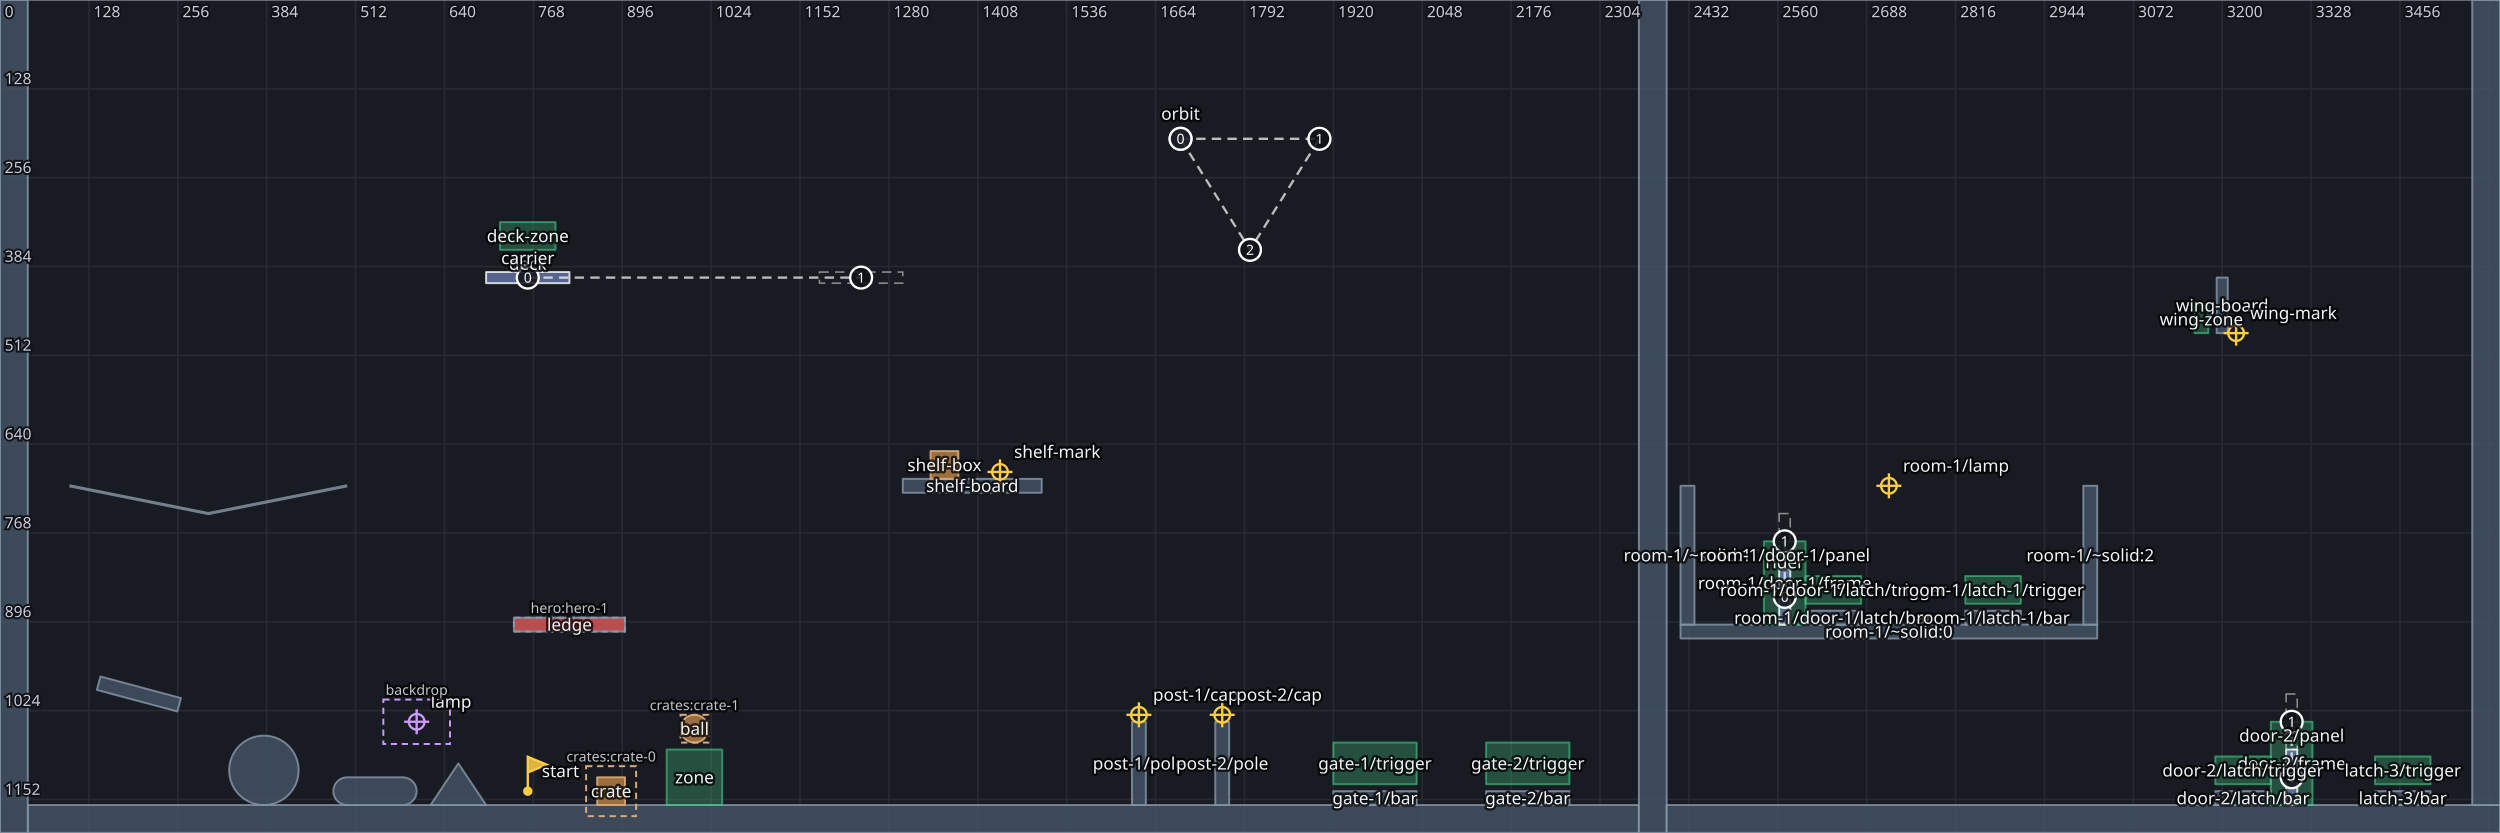
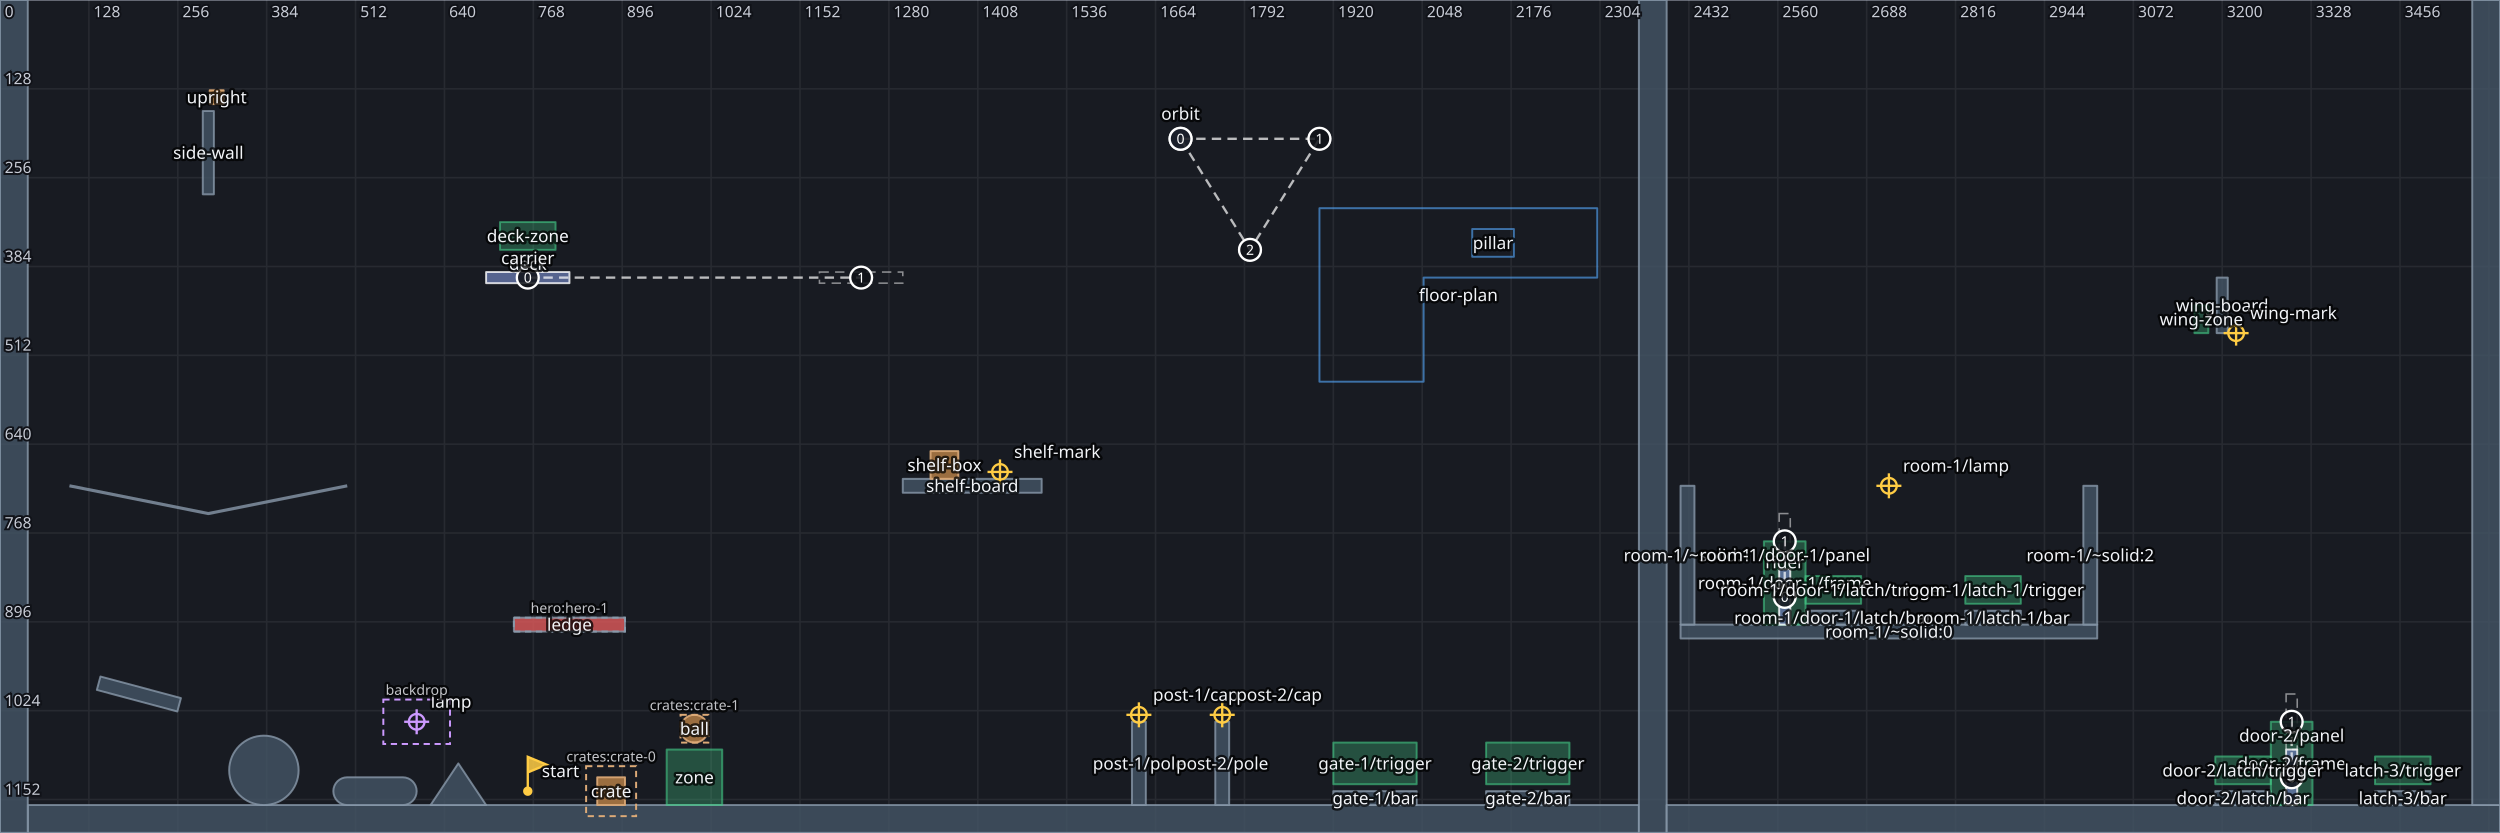
<svg xmlns="http://www.w3.org/2000/svg" width="1600" height="533" viewBox="0 0 3600 1200" preserveAspectRatio="none" font-family="Rubik, sans-serif" data-scene="kitchen-sink" data-scale="0.4444">
  <rect x="0" y="0" width="3600" height="1200" fill="#101218" />
  <rect id="bounds" x="0" y="0" width="3600" height="1200" fill="#181b22" stroke="#4a5060" stroke-width="2.25" />
  <g id="grid" fill="none" stroke-width="2.25">
    <path d="M128 0V1200M256 0V1200M384 0V1200M512 0V1200M640 0V1200M768 0V1200M896 0V1200M1024 0V1200M1152 0V1200M1280 0V1200M1408 0V1200M1536 0V1200M1664 0V1200M1792 0V1200M1920 0V1200M2048 0V1200M2176 0V1200M2304 0V1200M2432 0V1200M2560 0V1200M2688 0V1200M2816 0V1200M2944 0V1200M3072 0V1200M3200 0V1200M3328 0V1200M3456 0V1200M3584 0V1200M0 128H3600M0 256H3600M0 384H3600M0 512H3600M0 640H3600M0 768H3600M0 896H3600M0 1024H3600M0 1152H3600" stroke="#ffffff" stroke-opacity="0.07" />
    <path d="M0 0V1200M0 0H3600" stroke="#ffffff" stroke-opacity="0.25" />
  </g>
  <g id="entities">
    <path data-ref="~solid:0" data-type="solid" d="M40 1160L2360 1160L2360 1200L40 1200Z" fill="#445566" fill-opacity="0.8" stroke="#8899aa" stroke-opacity="0.8" stroke-width="2.81" stroke-linejoin="round" />
    <path data-ref="~solid:1" data-type="solid" d="M0 0L40 0L40 1200L0 1200Z" fill="#445566" fill-opacity="0.8" stroke="#8899aa" stroke-opacity="0.8" stroke-width="2.81" stroke-linejoin="round" />
    <path data-ref="~solid:2" data-type="solid" d="M2360 0L2400 0L2400 1200L2360 1200Z" fill="#445566" fill-opacity="0.8" stroke="#8899aa" stroke-opacity="0.8" stroke-width="2.81" stroke-linejoin="round" />
    <path data-ref="~solid:3" data-type="solid" d="M144.63 974.81L260.54 1005.87L255.37 1025.19L139.46 994.13Z" fill="#445566" fill-opacity="0.8" stroke="#8899aa" stroke-opacity="0.8" stroke-width="2.81" stroke-linejoin="round" />
    <path data-ref="~solid:4" data-type="solid" d="M430 1110A50 50 0 0 1 380 1160A50 50 0 0 1 330 1110A50 50 0 0 1 380 1060A50 50 0 0 1 430 1110Z" fill="#445566" fill-opacity="0.8" stroke="#8899aa" stroke-opacity="0.8" stroke-width="2.81" stroke-linejoin="round" />
    <path data-ref="~solid:5" data-type="solid" d="M580 1160L500 1160A20 20 0 0 1 480 1140A20 20 0 0 1 500 1120L580 1120A20 20 0 0 1 600 1140A20 20 0 0 1 580 1160Z" fill="#445566" fill-opacity="0.8" stroke="#8899aa" stroke-opacity="0.8" stroke-width="2.81" stroke-linejoin="round" />
    <path data-ref="~solid:6" data-type="solid" d="M620 1160L700 1160L660 1100Z" fill="#445566" fill-opacity="0.8" stroke="#8899aa" stroke-opacity="0.8" stroke-width="2.81" stroke-linejoin="round" />
    <path data-ref="~solid:7" data-type="solid" d="M100 700L300 740L500 700" fill="none" stroke="#8899aa" stroke-opacity="0.8" stroke-width="4.5" stroke-linejoin="round" />
    <path data-ref="~solid:8" data-type="solid" d="M2400 1160L3600 1160L3600 1200L2400 1200Z" fill="#445566" fill-opacity="0.8" stroke="#8899aa" stroke-opacity="0.8" stroke-width="2.81" stroke-linejoin="round" />
    <path data-ref="~solid:9" data-type="solid" d="M3560 0L3600 0L3600 1160L3560 1160Z" fill="#445566" fill-opacity="0.8" stroke="#8899aa" stroke-opacity="0.8" stroke-width="2.81" stroke-linejoin="round" />
    <path data-ref="ledge" data-type="solid" d="M740 890L900 890L900 910L740 910Z" fill="#e05a5a" fill-opacity="0.8" stroke="#8899aa" stroke-opacity="0.8" stroke-width="2.81" stroke-linejoin="round" />
    <path data-ref="deck" data-type="solid" d="M740 368L780 368L780 392L740 392Z" fill="#445566" fill-opacity="0.8" stroke="#8899aa" stroke-opacity="0.8" stroke-width="2.81" stroke-linejoin="round" />
    <path data-ref="shelf-board" data-type="solid" d="M1300 690L1500 690L1500 710L1300 710Z" fill="#445566" fill-opacity="0.8" stroke="#8899aa" stroke-opacity="0.8" stroke-width="2.81" stroke-linejoin="round" />
    <path data-ref="wing-board" data-type="solid" d="M3192 480L3192 400L3208 400L3208 480Z" fill="#445566" fill-opacity="0.8" stroke="#8899aa" stroke-opacity="0.8" stroke-width="2.81" stroke-linejoin="round" />
+     <path data-ref="side-wall" data-type="solid" d="M292 160L308 160L308 280L292 280Z" fill="#445566" fill-opacity="0.8" stroke="#8899aa" stroke-opacity="0.8" stroke-width="2.81" stroke-linejoin="round" />
    <path data-ref="post-1/pole" data-type="solid" d="M1630 1040L1650 1040L1650 1160L1630 1160Z" fill="#445566" fill-opacity="0.8" stroke="#8899aa" stroke-opacity="0.8" stroke-width="2.81" stroke-linejoin="round" />
    <path data-ref="post-2/pole" data-type="solid" d="M1750 1040L1770 1040L1770 1160L1750 1160Z" fill="#445566" fill-opacity="0.8" stroke="#8899aa" stroke-opacity="0.8" stroke-width="2.81" stroke-linejoin="round" />
    <path data-ref="gate-1/bar" data-type="solid" d="M1920 1140L2040 1140L2040 1160L1920 1160Z" fill="#445566" fill-opacity="0.8" stroke="#8899aa" stroke-opacity="0.8" stroke-width="2.81" stroke-linejoin="round" />
    <path data-ref="gate-2/bar" data-type="solid" d="M2140 1140L2260 1140L2260 1160L2140 1160Z" fill="#445566" fill-opacity="0.8" stroke="#8899aa" stroke-opacity="0.8" stroke-width="2.81" stroke-linejoin="round" />
    <path data-ref="room-1/~solid:0" data-type="solid" d="M2420 900L3020 900L3020 920L2420 920Z" fill="#445566" fill-opacity="0.8" stroke="#8899aa" stroke-opacity="0.8" stroke-width="2.81" stroke-linejoin="round" />
    <path data-ref="room-1/~solid:1" data-type="solid" d="M2420 700L2440 700L2440 900L2420 900Z" fill="#445566" fill-opacity="0.8" stroke="#8899aa" stroke-opacity="0.8" stroke-width="2.81" stroke-linejoin="round" />
    <path data-ref="room-1/~solid:2" data-type="solid" d="M3000 700L3020 700L3020 900L3000 900Z" fill="#445566" fill-opacity="0.8" stroke="#8899aa" stroke-opacity="0.8" stroke-width="2.81" stroke-linejoin="round" />
    <path data-ref="room-1/door-1/latch/bar" data-type="solid" d="M2600 880L2680 880L2680 900L2600 900Z" fill="#445566" fill-opacity="0.8" stroke="#8899aa" stroke-opacity="0.8" stroke-width="2.81" stroke-linejoin="round" />
    <path data-ref="room-1/latch-1/bar" data-type="solid" d="M2830 880L2910 880L2910 900L2830 900Z" fill="#445566" fill-opacity="0.8" stroke="#8899aa" stroke-opacity="0.8" stroke-width="2.81" stroke-linejoin="round" />
    <path data-ref="door-2/latch/bar" data-type="solid" d="M3190 1140L3270 1140L3270 1160L3190 1160Z" fill="#445566" fill-opacity="0.8" stroke="#8899aa" stroke-opacity="0.8" stroke-width="2.81" stroke-linejoin="round" />
    <path data-ref="latch-3/bar" data-type="solid" d="M3420 1140L3500 1140L3500 1160L3420 1160Z" fill="#445566" fill-opacity="0.8" stroke="#8899aa" stroke-opacity="0.8" stroke-width="2.81" stroke-linejoin="round" />
    <path data-ref="zone" data-type="sensor" d="M960 1080L1040 1080L1040 1160L960 1160Z" fill="#44cc88" fill-opacity="0.3" stroke="#44cc88" stroke-opacity="0.6" stroke-width="2.81" stroke-linejoin="round" />
    <path data-ref="deck-zone" data-type="sensor" d="M720 320L800 320L800 360L720 360Z" fill="#44cc88" fill-opacity="0.3" stroke="#44cc88" stroke-opacity="0.6" stroke-width="2.81" stroke-linejoin="round" />
    <path data-ref="wing-zone" data-type="sensor" d="M3160 480L3160 440L3180 440L3180 480Z" fill="#44cc88" fill-opacity="0.3" stroke="#44cc88" stroke-opacity="0.6" stroke-width="2.81" stroke-linejoin="round" />
    <path data-ref="rider" data-type="sensor" d="M2558 800L2582 800L2582 820L2558 820Z" fill="#44cc88" fill-opacity="0.3" stroke="#44cc88" stroke-opacity="0.6" stroke-width="2.81" stroke-linejoin="round" />
    <path data-ref="gate-1/trigger" data-type="sensor" d="M1920 1070L2040 1070L2040 1130L1920 1130Z" fill="#44cc88" fill-opacity="0.3" stroke="#44cc88" stroke-opacity="0.6" stroke-width="2.81" stroke-linejoin="round" />
    <path data-ref="gate-2/trigger" data-type="sensor" d="M2140 1070L2260 1070L2260 1130L2140 1130Z" fill="#44cc88" fill-opacity="0.3" stroke="#44cc88" stroke-opacity="0.6" stroke-width="2.81" stroke-linejoin="round" />
    <path data-ref="room-1/door-1/frame" data-type="sensor" d="M2540 780L2600 780L2600 900L2540 900Z" fill="#44cc88" fill-opacity="0.3" stroke="#44cc88" stroke-opacity="0.6" stroke-width="2.81" stroke-linejoin="round" />
    <path data-ref="room-1/door-1/latch/trigger" data-type="sensor" d="M2600 830L2680 830L2680 870L2600 870Z" fill="#44cc88" fill-opacity="0.3" stroke="#44cc88" stroke-opacity="0.6" stroke-width="2.81" stroke-linejoin="round" />
    <path data-ref="room-1/latch-1/trigger" data-type="sensor" d="M2830 830L2910 830L2910 870L2830 870Z" fill="#44cc88" fill-opacity="0.3" stroke="#44cc88" stroke-opacity="0.6" stroke-width="2.81" stroke-linejoin="round" />
    <path data-ref="door-2/frame" data-type="sensor" d="M3270 1040L3330 1040L3330 1160L3270 1160Z" fill="#44cc88" fill-opacity="0.3" stroke="#44cc88" stroke-opacity="0.6" stroke-width="2.81" stroke-linejoin="round" />
    <path data-ref="door-2/latch/trigger" data-type="sensor" d="M3190 1090L3270 1090L3270 1130L3190 1130Z" fill="#44cc88" fill-opacity="0.3" stroke="#44cc88" stroke-opacity="0.6" stroke-width="2.81" stroke-linejoin="round" />
    <path data-ref="latch-3/trigger" data-type="sensor" d="M3420 1090L3500 1090L3500 1130L3420 1130Z" fill="#44cc88" fill-opacity="0.3" stroke="#44cc88" stroke-opacity="0.6" stroke-width="2.81" stroke-linejoin="round" />
    <path data-ref="crate" data-type="prop" d="M860 1120L900 1120L900 1160L860 1160Z" fill="#aa7744" fill-opacity="0.9" stroke="#ddaa77" stroke-opacity="0.9" stroke-width="2.81" stroke-linejoin="round" />
    <path data-ref="ball" data-type="prop" d="M1020 1050A20 20 0 0 1 1000 1070A20 20 0 0 1 980 1050A20 20 0 0 1 1000 1030A20 20 0 0 1 1020 1050Z" fill="#aa7744" fill-opacity="0.9" stroke="#ddaa77" stroke-opacity="0.9" stroke-width="2.81" stroke-linejoin="round" />
    <path data-ref="shelf-box" data-type="prop" d="M1340 650L1380 650L1380 690L1340 690Z" fill="#aa7744" fill-opacity="0.9" stroke="#ddaa77" stroke-opacity="0.9" stroke-width="2.81" stroke-linejoin="round" />
+     <path data-ref="upright" data-type="prop" d="M302 130L322 130L322 150L302 150Z" fill="#aa7744" fill-opacity="0.9" stroke="#ddaa77" stroke-opacity="0.9" stroke-width="2.81" stroke-linejoin="round" />
    <path data-ref="carrier" data-type="follower" d="M700 392L820 392L820 408L700 408Z" fill="#6677aa" fill-opacity="0.8" stroke="#ffffff" stroke-opacity="0.8" stroke-width="2.81" stroke-linejoin="round" />
    <path data-ref="orbit" data-type="follower" d="M1716 200A16 16 0 0 1 1700 216A16 16 0 0 1 1684 200A16 16 0 0 1 1700 184A16 16 0 0 1 1716 200Z" fill="#6677aa" fill-opacity="0.8" stroke="#ffffff" stroke-opacity="0.8" stroke-width="2.81" stroke-linejoin="round" />
    <path data-ref="room-1/door-1/panel" data-type="follower" d="M2562 820L2578 820L2578 900L2562 900Z" fill="#6677aa" fill-opacity="0.8" stroke="#ffffff" stroke-opacity="0.8" stroke-width="2.81" stroke-linejoin="round" />
    <path data-ref="door-2/panel" data-type="follower" d="M3292 1080L3308 1080L3308 1160L3292 1160Z" fill="#6677aa" fill-opacity="0.8" stroke="#ffffff" stroke-opacity="0.8" stroke-width="2.81" stroke-linejoin="round" />
+     <path data-ref="floor-plan" data-type="nav" d="M1900 300L2300 300L2300 400L2050 400L2050 550L1900 550Z" fill="none" stroke="#55aaff" stroke-opacity="0.6" stroke-width="2.81" stroke-linejoin="round" />
+     <path data-ref="pillar" data-type="nav" d="M2120 330L2180 330L2180 370L2120 370Z" fill="none" stroke="#55aaff" stroke-opacity="0.6" stroke-width="2.81" stroke-linejoin="round" />
    <g data-ref="start" data-type="marker" class="spawn">
      <path d="M760 1140V1090.5L787 1101.75L760 1113" fill="#ffcc44" fill-opacity="0.85" stroke="#ffcc44" stroke-width="3.38" />
      <circle cx="760" cy="1140" r="6.75" fill="#ffcc44" />
    </g>
    <g data-ref="shelf-mark" data-type="marker" class="marker" fill="none" stroke="#ffcc44" stroke-width="3.38">
      <circle cx="1440" cy="680" r="11.25" />
      <path d="M1422 680H1458M1440 662V698" />
    </g>
    <g data-ref="wing-mark" data-type="marker" class="marker" fill="none" stroke="#ffcc44" stroke-width="3.38">
      <circle cx="3220" cy="480" r="11.25" />
      <path d="M3202 480H3238M3220 462V498" />
    </g>
    <g data-ref="post-1/cap" data-type="marker" class="marker" fill="none" stroke="#ffcc44" stroke-width="3.38">
      <circle cx="1640" cy="1030" r="11.25" />
      <path d="M1622 1030H1658M1640 1012V1048" />
    </g>
    <g data-ref="post-2/cap" data-type="marker" class="marker" fill="none" stroke="#ffcc44" stroke-width="3.38">
      <circle cx="1760" cy="1030" r="11.25" />
      <path d="M1742 1030H1778M1760 1012V1048" />
    </g>
    <g data-ref="room-1/lamp" data-type="marker" class="marker" fill="none" stroke="#ffcc44" stroke-width="3.38">
      <circle cx="2720" cy="700" r="11.25" />
      <path d="M2702 700H2738M2720 682V718" />
    </g>
    <g data-ref="lamp" data-type="decor" class="marker" fill="none" stroke="#cc99ff" stroke-width="3.38">
      <circle cx="600" cy="1040" r="11.25" />
      <path d="M582 1040H618M600 1022V1058" />
    </g>
  </g>
  <g id="sprites" fill="none" stroke-width="2.81" stroke-dasharray="9 6.75">
    <path data-sprite="ledge" data-asset="hero" data-frame="hero-1" d="M740 890L900 890L900 910L740 910Z" stroke="#8899aa" />
    <path data-sprite="crate" data-asset="crates" data-frame="crate-0" d="M844 1104L916 1104L916 1176L844 1176Z" stroke="#ddaa77" />
    <path data-sprite="ball" data-asset="crates" data-frame="crate-1" d="M980 1030L1020 1030L1020 1070L980 1070Z" stroke="#ddaa77" />
    <path data-sprite="lamp" data-asset="backdrop" d="M552 1008L648 1008L648 1072L552 1072Z" stroke="#cc99ff" />
  </g>
  <g id="paths" fill="none">
    <g data-path="carrier" stroke="#ffffff">
      <path d="M760 400L1240 400" stroke-opacity="0.7" stroke-width="3.38" stroke-dasharray="13.5 9" />
      <path d="M1180 392L1300 392L1300 408L1180 408Z" stroke-opacity="0.5" stroke-width="2.25" stroke-dasharray="13.5 9" />
      <circle cx="760" cy="400" r="15.75" fill="#101218" fill-opacity="0.85" stroke-width="3.38" />
      <text x="760" y="407.2" font-size="20.25" text-anchor="middle" fill="#ffffff" stroke="none">0</text>
      <circle cx="1240" cy="400" r="15.75" fill="#101218" fill-opacity="0.85" stroke-width="3.38" />
      <text x="1240" y="407.2" font-size="20.25" text-anchor="middle" fill="#ffffff" stroke="none">1</text>
    </g>
    <g data-path="orbit" stroke="#ffffff">
      <path d="M1700 200L1900 200L1800 360Z" stroke-opacity="0.7" stroke-width="3.38" stroke-dasharray="13.5 9" />
      <path d="M1916 200A16 16 0 0 1 1900 216A16 16 0 0 1 1884 200A16 16 0 0 1 1900 184A16 16 0 0 1 1916 200Z" stroke-opacity="0.5" stroke-width="2.25" stroke-dasharray="13.5 9" />
      <path d="M1816 360A16 16 0 0 1 1800 376A16 16 0 0 1 1784 360A16 16 0 0 1 1800 344A16 16 0 0 1 1816 360Z" stroke-opacity="0.5" stroke-width="2.25" stroke-dasharray="13.5 9" />
      <circle cx="1700" cy="200" r="15.75" fill="#101218" fill-opacity="0.85" stroke-width="3.38" />
      <text x="1700" y="207.2" font-size="20.25" text-anchor="middle" fill="#ffffff" stroke="none">0</text>
      <circle cx="1900" cy="200" r="15.75" fill="#101218" fill-opacity="0.85" stroke-width="3.38" />
      <text x="1900" y="207.2" font-size="20.25" text-anchor="middle" fill="#ffffff" stroke="none">1</text>
      <circle cx="1800" cy="360" r="15.75" fill="#101218" fill-opacity="0.85" stroke-width="3.38" />
      <text x="1800" y="367.2" font-size="20.25" text-anchor="middle" fill="#ffffff" stroke="none">2</text>
    </g>
    <g data-path="room-1/door-1/panel" stroke="#ffffff">
      <path d="M2570 860L2570 780" stroke-opacity="0.7" stroke-width="3.38" stroke-dasharray="13.5 9" />
      <path d="M2562 740L2578 740L2578 820L2562 820Z" stroke-opacity="0.5" stroke-width="2.25" stroke-dasharray="13.5 9" />
      <circle cx="2570" cy="860" r="15.75" fill="#101218" fill-opacity="0.85" stroke-width="3.38" />
      <text x="2570" y="867.2" font-size="20.25" text-anchor="middle" fill="#ffffff" stroke="none">0</text>
      <circle cx="2570" cy="780" r="15.75" fill="#101218" fill-opacity="0.85" stroke-width="3.38" />
      <text x="2570" y="787.2" font-size="20.25" text-anchor="middle" fill="#ffffff" stroke="none">1</text>
    </g>
    <g data-path="door-2/panel" stroke="#ffffff">
      <path d="M3300 1120L3300 1040" stroke-opacity="0.7" stroke-width="3.38" stroke-dasharray="13.5 9" />
      <path d="M3292 1000L3308 1000L3308 1080L3292 1080Z" stroke-opacity="0.5" stroke-width="2.25" stroke-dasharray="13.5 9" />
      <circle cx="3300" cy="1120" r="15.75" fill="#101218" fill-opacity="0.85" stroke-width="3.38" />
      <text x="3300" y="1127.2" font-size="20.25" text-anchor="middle" fill="#ffffff" stroke="none">0</text>
      <circle cx="3300" cy="1040" r="15.75" fill="#101218" fill-opacity="0.85" stroke-width="3.38" />
      <text x="3300" y="1047.2" font-size="20.25" text-anchor="middle" fill="#ffffff" stroke="none">1</text>
    </g>
  </g>
  <g id="labels" text-anchor="middle" fill="#f2f4f8" stroke="#000000" stroke-opacity="0.75" stroke-width="6.75" stroke-linejoin="round" paint-order="stroke">
    <text x="820" y="908.84" font-size="24.75">ledge</text>
    <text class="sprite-label" x="820" y="883.25" font-size="20.25" fill-opacity="0.8">hero:hero-1</text>
    <text x="760" y="388.84" font-size="24.75">deck</text>
    <text x="1400" y="708.84" font-size="24.75">shelf-board</text>
    <text x="3200" y="448.84" font-size="24.75">wing-board</text>
+     <text x="300" y="228.84" font-size="24.75">side-wall</text>
    <text x="1640" y="1108.84" font-size="24.75">post-1/pole</text>
    <text x="1760" y="1108.84" font-size="24.75">post-2/pole</text>
    <text x="1980" y="1158.84" font-size="24.75">gate-1/bar</text>
    <text x="2200" y="1158.84" font-size="24.75">gate-2/bar</text>
    <text x="2720" y="918.84" font-size="24.75">room-1/~solid:0</text>
    <text x="2430" y="808.84" font-size="24.75">room-1/~solid:1</text>
    <text x="3010" y="808.84" font-size="24.75">room-1/~solid:2</text>
    <text x="2640" y="898.84" font-size="24.75">room-1/door-1/latch/bar</text>
    <text x="2870" y="898.84" font-size="24.75">room-1/latch-1/bar</text>
    <text x="3230" y="1158.84" font-size="24.75">door-2/latch/bar</text>
    <text x="3460" y="1158.84" font-size="24.75">latch-3/bar</text>
    <text x="1000" y="1128.84" font-size="24.75">zone</text>
    <text x="760" y="348.84" font-size="24.75">deck-zone</text>
    <text x="3170" y="468.84" font-size="24.75">wing-zone</text>
    <text x="2570" y="818.84" font-size="24.75">rider</text>
    <text x="1980" y="1108.84" font-size="24.75">gate-1/trigger</text>
    <text x="2200" y="1108.84" font-size="24.75">gate-2/trigger</text>
    <text x="2570" y="848.84" font-size="24.75">room-1/door-1/frame</text>
    <text x="2640" y="858.84" font-size="24.75">room-1/door-1/latch/trigger</text>
    <text x="2870" y="858.84" font-size="24.75">room-1/latch-1/trigger</text>
    <text x="3300" y="1108.84" font-size="24.75">door-2/frame</text>
    <text x="3230" y="1118.84" font-size="24.75">door-2/latch/trigger</text>
    <text x="3460" y="1118.84" font-size="24.75">latch-3/trigger</text>
    <text x="780.25" y="1119.75" font-size="24.75" text-anchor="start">start</text>
    <text x="1460.25" y="659.75" font-size="24.75" text-anchor="start">shelf-mark</text>
    <text x="3240.25" y="459.75" font-size="24.75" text-anchor="start">wing-mark</text>
    <text x="1660.25" y="1009.75" font-size="24.75" text-anchor="start">post-1/cap</text>
    <text x="1780.25" y="1009.75" font-size="24.75" text-anchor="start">post-2/cap</text>
    <text x="2740.25" y="679.75" font-size="24.75" text-anchor="start">room-1/lamp</text>
    <text x="880" y="1148.84" font-size="24.75">crate</text>
    <text class="sprite-label" x="880" y="1097.25" font-size="20.25" fill-opacity="0.8">crates:crate-0</text>
    <text x="1000" y="1058.84" font-size="24.75">ball</text>
    <text class="sprite-label" x="1000" y="1023.25" font-size="20.25" fill-opacity="0.8">crates:crate-1</text>
    <text x="1360" y="678.84" font-size="24.75">shelf-box</text>
+     <text x="312" y="148.84" font-size="24.75">upright</text>
    <text x="760" y="380.59" font-size="24.75">carrier</text>
    <text x="1700" y="172.59" font-size="24.75">orbit</text>
    <text x="2570" y="808.59" font-size="24.75">room-1/door-1/panel</text>
    <text x="3300" y="1068.59" font-size="24.75">door-2/panel</text>
    <text x="620.25" y="1019.75" font-size="24.75" text-anchor="start">lamp</text>
    <text class="sprite-label" x="600" y="1001.25" font-size="20.25" fill-opacity="0.8">backdrop</text>
+     <text x="2100" y="433.84" font-size="24.75">floor-plan</text>
+     <text x="2150" y="358.84" font-size="24.75">pillar</text>
  </g>
  <g id="ticks" font-size="22.5" fill="#c8ccd6" stroke="#101218" stroke-width="5.63" paint-order="stroke">
    <text x="6.75" y="24.75">0</text>
    <text x="134.75" y="24.75">128</text>
    <text x="262.75" y="24.75">256</text>
    <text x="390.75" y="24.75">384</text>
    <text x="518.75" y="24.75">512</text>
    <text x="646.75" y="24.75">640</text>
    <text x="774.75" y="24.75">768</text>
    <text x="902.75" y="24.75">896</text>
    <text x="1030.75" y="24.75">1024</text>
    <text x="1158.75" y="24.75">1152</text>
    <text x="1286.75" y="24.75">1280</text>
    <text x="1414.75" y="24.75">1408</text>
    <text x="1542.75" y="24.75">1536</text>
    <text x="1670.75" y="24.75">1664</text>
    <text x="1798.75" y="24.75">1792</text>
    <text x="1926.75" y="24.75">1920</text>
    <text x="2054.75" y="24.75">2048</text>
    <text x="2182.75" y="24.75">2176</text>
    <text x="2310.75" y="24.75">2304</text>
    <text x="2438.75" y="24.75">2432</text>
    <text x="2566.75" y="24.75">2560</text>
    <text x="2694.75" y="24.75">2688</text>
    <text x="2822.75" y="24.75">2816</text>
    <text x="2950.75" y="24.75">2944</text>
    <text x="3078.75" y="24.75">3072</text>
    <text x="3206.75" y="24.75">3200</text>
    <text x="3334.75" y="24.75">3328</text>
    <text x="3462.75" y="24.75">3456</text>
    <text x="6.75" y="121.25">128</text>
    <text x="6.75" y="249.25">256</text>
    <text x="6.75" y="377.25">384</text>
    <text x="6.75" y="505.25">512</text>
    <text x="6.75" y="633.25">640</text>
    <text x="6.75" y="761.25">768</text>
    <text x="6.75" y="889.25">896</text>
    <text x="6.75" y="1017.25">1024</text>
    <text x="6.75" y="1145.25">1152</text>
  </g>
</svg>
